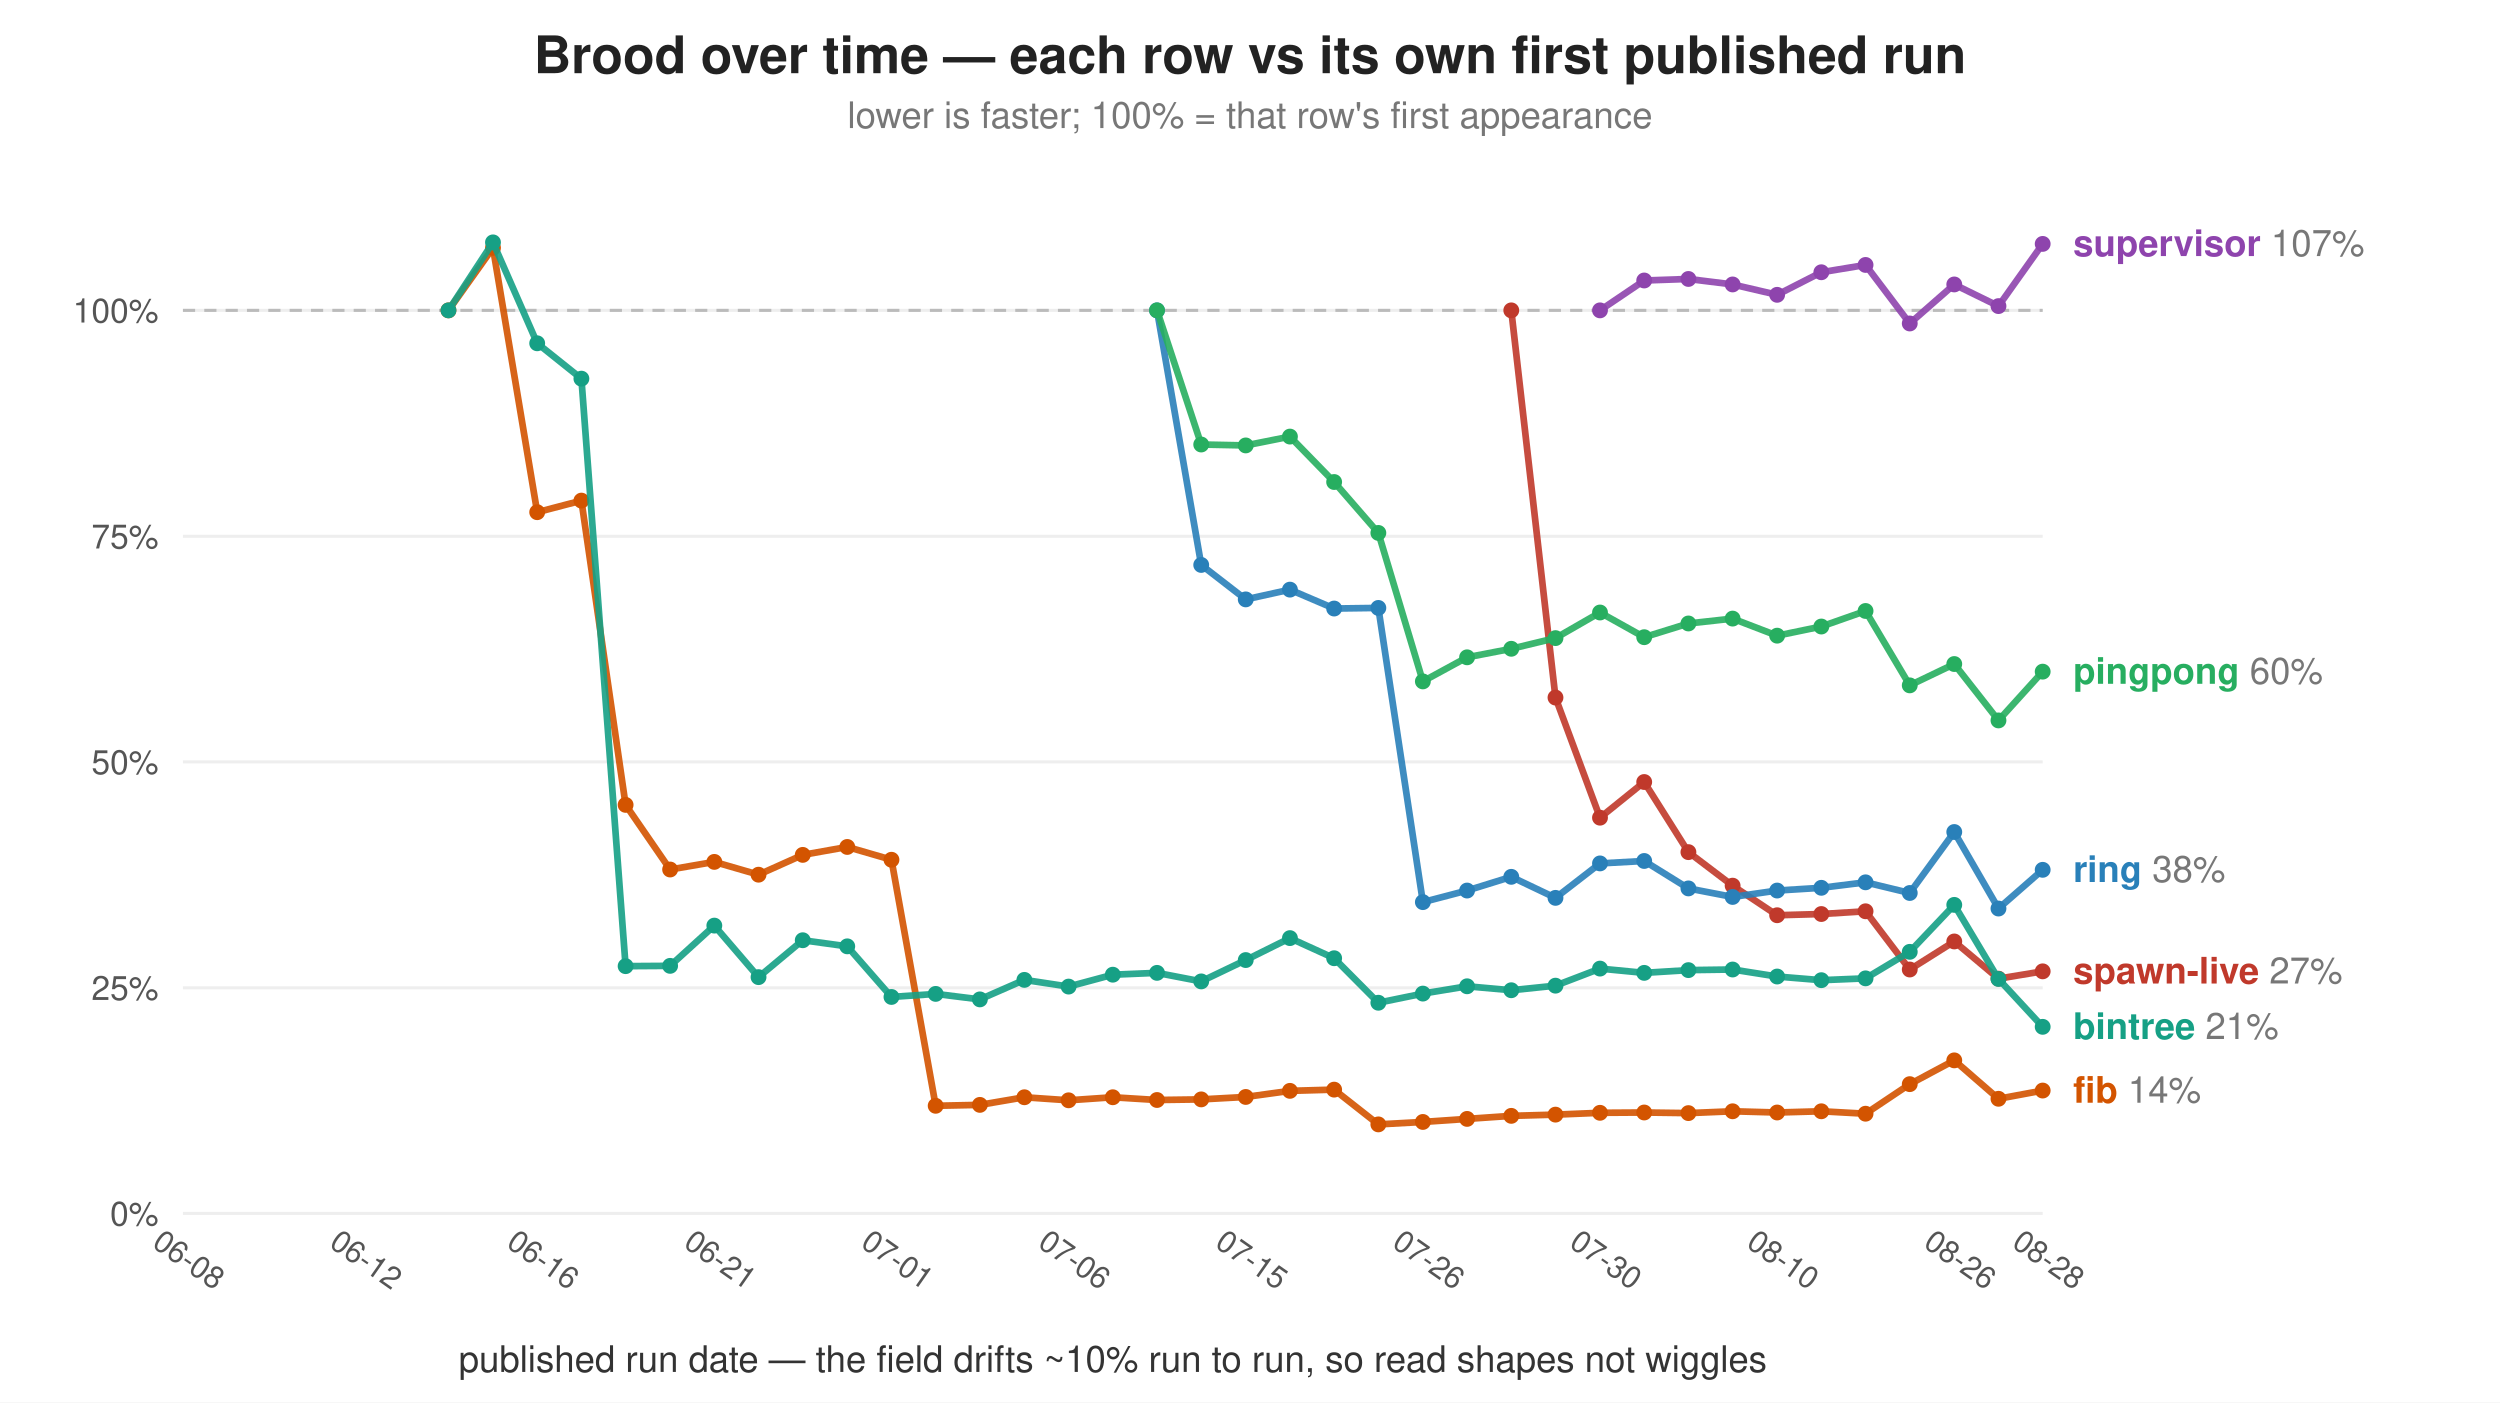
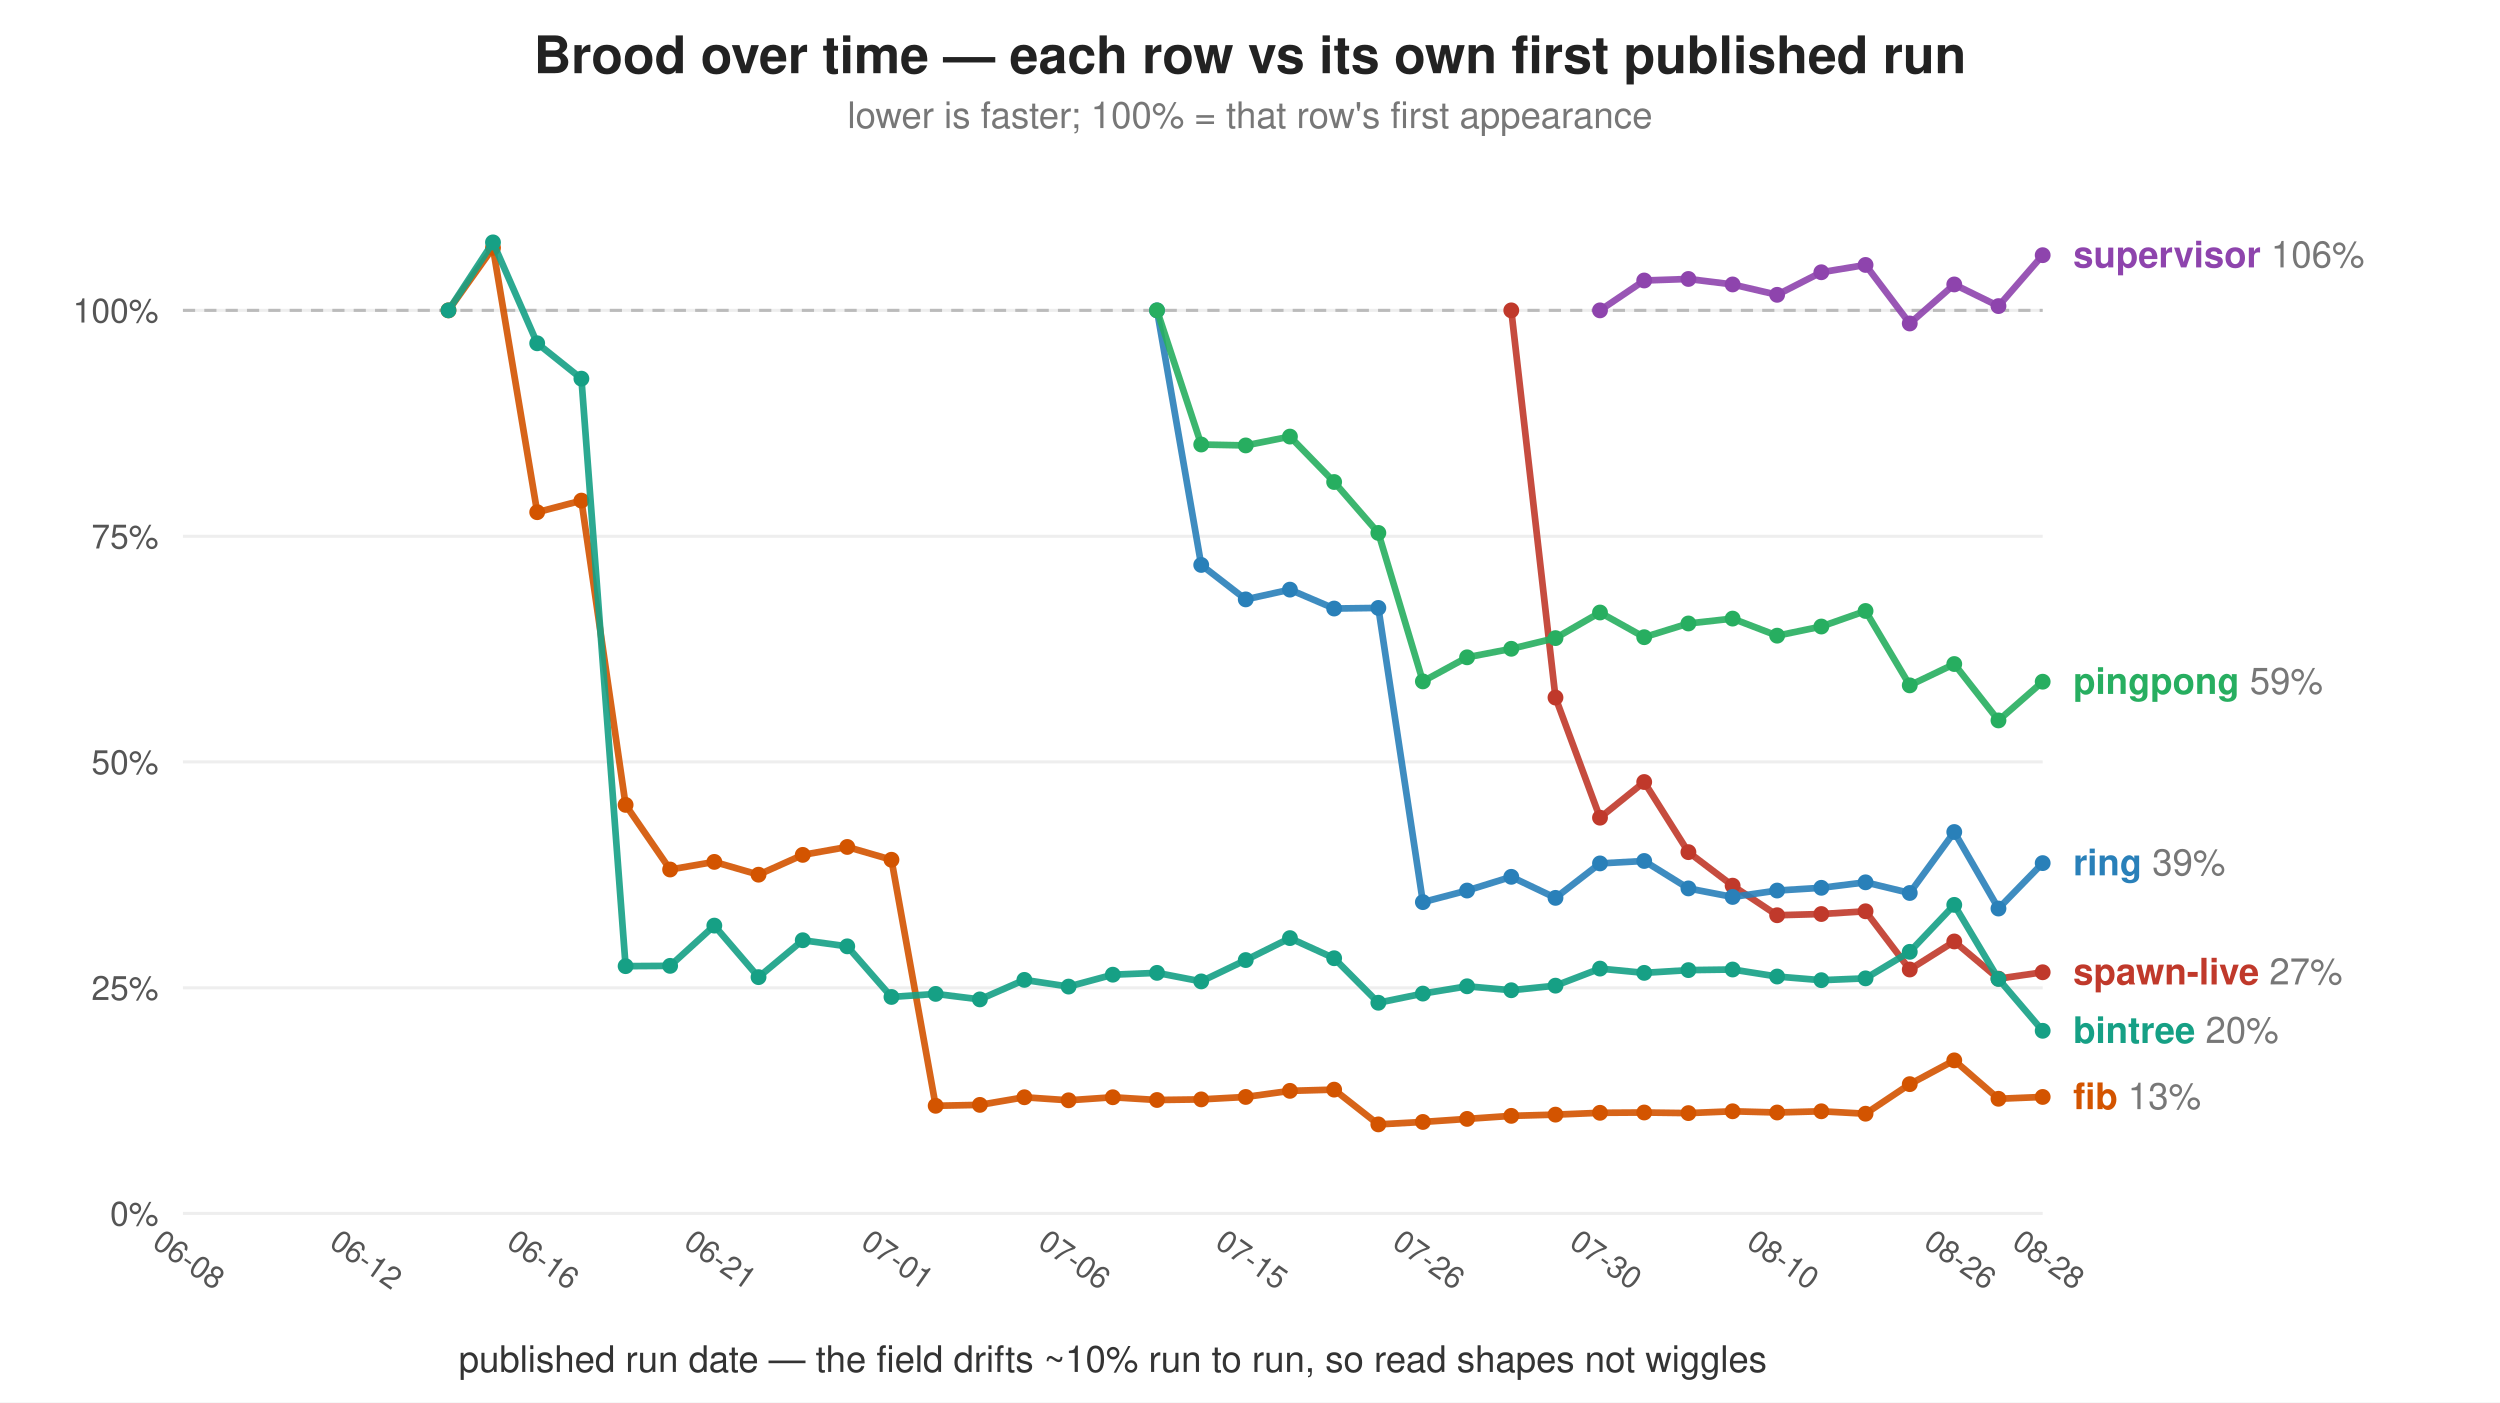
<svg xmlns="http://www.w3.org/2000/svg" width="820" height="460" viewBox="0 0 820 460" font-family="system-ui,Segoe UI,Helvetica,Arial,sans-serif">
  <rect width="820" height="460" fill="#ffffff" />
  <text x="410.0" y="24" text-anchor="middle" font-size="17" font-weight="700" fill="#222">Brood over time — each row vs its own first published run</text>
  <text x="410.0" y="42" text-anchor="middle" font-size="12" fill="#777">lower is faster; 100% = that row's first appearance</text>
  <line x1="60" y1="398.0" x2="670" y2="398.0" stroke="#eee" />
  <text x="52" y="402.0" text-anchor="end" font-size="11" fill="#555">0%</text>
  <line x1="60" y1="324.0" x2="670" y2="324.0" stroke="#eee" />
  <text x="52" y="328.0" text-anchor="end" font-size="11" fill="#555">25%</text>
  <line x1="60" y1="249.9" x2="670" y2="249.9" stroke="#eee" />
  <text x="52" y="253.9" text-anchor="end" font-size="11" fill="#555">50%</text>
  <line x1="60" y1="175.9" x2="670" y2="175.9" stroke="#eee" />
  <text x="52" y="179.9" text-anchor="end" font-size="11" fill="#555">75%</text>
  <line x1="60" y1="101.8" x2="670" y2="101.8" stroke="#eee" />
  <text x="52" y="105.8" text-anchor="end" font-size="11" fill="#555">100%</text>
  <line x1="60" y1="101.8" x2="670" y2="101.8" stroke="#bbb" stroke-dasharray="4,3" />
  <text x="60.0" y="416" text-anchor="middle" font-size="10" fill="#555" transform="rotate(35 60.0 416)">06-08</text>
  <text x="118.1" y="416" text-anchor="middle" font-size="10" fill="#555" transform="rotate(35 118.1 416)">06-12</text>
  <text x="176.2" y="416" text-anchor="middle" font-size="10" fill="#555" transform="rotate(35 176.2 416)">06-16</text>
  <text x="234.3" y="416" text-anchor="middle" font-size="10" fill="#555" transform="rotate(35 234.3 416)">06-21</text>
  <text x="292.4" y="416" text-anchor="middle" font-size="10" fill="#555" transform="rotate(35 292.4 416)">07-01</text>
  <text x="350.5" y="416" text-anchor="middle" font-size="10" fill="#555" transform="rotate(35 350.5 416)">07-06</text>
  <text x="408.6" y="416" text-anchor="middle" font-size="10" fill="#555" transform="rotate(35 408.6 416)">07-15</text>
  <text x="466.7" y="416" text-anchor="middle" font-size="10" fill="#555" transform="rotate(35 466.7 416)">07-26</text>
  <text x="524.8" y="416" text-anchor="middle" font-size="10" fill="#555" transform="rotate(35 524.8 416)">07-30</text>
  <text x="582.9" y="416" text-anchor="middle" font-size="10" fill="#555" transform="rotate(35 582.9 416)">08-10</text>
  <text x="641.0" y="416" text-anchor="middle" font-size="10" fill="#555" transform="rotate(35 641.0 416)">08-26</text>
  <text x="670.0" y="416" text-anchor="middle" font-size="10" fill="#555" transform="rotate(35 670.0 416)">08-28</text>
-   <polyline fill="none" stroke="#c0392b" stroke-width="2.2" stroke-opacity="0.9" points="495.7,101.8 510.2,228.8 524.8,268.2 539.3,256.5 553.8,279.5 568.3,290.5 582.9,300.2 597.4,299.8 611.9,298.9 626.4,318.0 641.0,308.8 655.5,321.0 670.0,318.6" />
+   <polyline fill="none" stroke="#c0392b" stroke-width="2.2" stroke-opacity="0.9" points="495.7,101.8 510.2,228.8 524.8,268.2 539.3,256.5 553.8,279.5 568.3,290.5 582.9,300.2 597.4,299.8 611.9,298.9 626.4,318.0 641.0,308.8 655.5,321.0 670.0,318.9" />
  <circle cx="495.7" cy="101.8" r="2.6" fill="#c0392b" />
  <circle cx="510.2" cy="228.8" r="2.6" fill="#c0392b" />
  <circle cx="524.8" cy="268.2" r="2.6" fill="#c0392b" />
  <circle cx="539.3" cy="256.5" r="2.6" fill="#c0392b" />
  <circle cx="553.8" cy="279.5" r="2.6" fill="#c0392b" />
  <circle cx="568.3" cy="290.5" r="2.6" fill="#c0392b" />
  <circle cx="582.9" cy="300.2" r="2.6" fill="#c0392b" />
  <circle cx="597.4" cy="299.8" r="2.6" fill="#c0392b" />
  <circle cx="611.9" cy="298.9" r="2.6" fill="#c0392b" />
  <circle cx="626.4" cy="318.0" r="2.6" fill="#c0392b" />
  <circle cx="641.0" cy="308.8" r="2.6" fill="#c0392b" />
  <circle cx="655.5" cy="321.0" r="2.6" fill="#c0392b" />
-   <circle cx="670.0" cy="318.6" r="2.6" fill="#c0392b" />
-   <polyline fill="none" stroke="#8e44ad" stroke-width="2.2" stroke-opacity="0.9" points="524.8,101.8 539.3,92.0 553.8,91.5 568.3,93.3 582.9,96.7 597.4,89.3 611.9,86.9 626.4,106.1 641.0,93.3 655.5,100.4 670.0,80.0" />
+   <circle cx="670.0" cy="318.9" r="2.6" fill="#c0392b" />
+   <polyline fill="none" stroke="#8e44ad" stroke-width="2.2" stroke-opacity="0.9" points="524.8,101.8 539.3,92.0 553.8,91.5 568.3,93.3 582.9,96.7 597.4,89.3 611.9,86.9 626.4,106.1 641.0,93.3 655.5,100.4 670.0,83.7" />
  <circle cx="524.8" cy="101.8" r="2.6" fill="#8e44ad" />
  <circle cx="539.3" cy="92.0" r="2.6" fill="#8e44ad" />
  <circle cx="553.8" cy="91.5" r="2.6" fill="#8e44ad" />
  <circle cx="568.3" cy="93.3" r="2.6" fill="#8e44ad" />
  <circle cx="582.9" cy="96.7" r="2.6" fill="#8e44ad" />
  <circle cx="597.4" cy="89.3" r="2.6" fill="#8e44ad" />
  <circle cx="611.9" cy="86.9" r="2.6" fill="#8e44ad" />
  <circle cx="626.4" cy="106.1" r="2.6" fill="#8e44ad" />
  <circle cx="641.0" cy="93.3" r="2.6" fill="#8e44ad" />
  <circle cx="655.5" cy="100.4" r="2.6" fill="#8e44ad" />
-   <circle cx="670.0" cy="80.0" r="2.6" fill="#8e44ad" />
-   <polyline fill="none" stroke="#2980b9" stroke-width="2.2" stroke-opacity="0.9" points="379.5,101.8 394.0,185.3 408.6,196.6 423.1,193.4 437.6,199.6 452.1,199.4 466.7,295.9 481.2,292.1 495.7,287.6 510.2,294.5 524.8,283.2 539.3,282.4 553.8,291.4 568.3,294.2 582.9,292.1 597.4,291.2 611.9,289.4 626.4,292.9 641.0,272.9 655.5,298.0 670.0,285.3" />
+   <circle cx="670.0" cy="83.7" r="2.6" fill="#8e44ad" />
+   <polyline fill="none" stroke="#2980b9" stroke-width="2.2" stroke-opacity="0.9" points="379.5,101.8 394.0,185.3 408.6,196.6 423.1,193.4 437.6,199.6 452.1,199.4 466.7,295.9 481.2,292.1 495.7,287.6 510.2,294.5 524.8,283.2 539.3,282.4 553.8,291.4 568.3,294.2 582.9,292.1 597.4,291.2 611.9,289.4 626.4,292.9 641.0,272.9 655.5,298.0 670.0,283.1" />
  <circle cx="379.5" cy="101.8" r="2.6" fill="#2980b9" />
  <circle cx="394.0" cy="185.3" r="2.6" fill="#2980b9" />
  <circle cx="408.6" cy="196.6" r="2.6" fill="#2980b9" />
  <circle cx="423.1" cy="193.4" r="2.6" fill="#2980b9" />
  <circle cx="437.6" cy="199.6" r="2.6" fill="#2980b9" />
  <circle cx="452.1" cy="199.4" r="2.6" fill="#2980b9" />
  <circle cx="466.7" cy="295.9" r="2.6" fill="#2980b9" />
  <circle cx="481.2" cy="292.1" r="2.6" fill="#2980b9" />
  <circle cx="495.7" cy="287.6" r="2.6" fill="#2980b9" />
  <circle cx="510.2" cy="294.5" r="2.6" fill="#2980b9" />
  <circle cx="524.8" cy="283.2" r="2.6" fill="#2980b9" />
  <circle cx="539.3" cy="282.4" r="2.6" fill="#2980b9" />
  <circle cx="553.8" cy="291.4" r="2.6" fill="#2980b9" />
  <circle cx="568.3" cy="294.2" r="2.6" fill="#2980b9" />
  <circle cx="582.9" cy="292.1" r="2.6" fill="#2980b9" />
  <circle cx="597.4" cy="291.2" r="2.6" fill="#2980b9" />
  <circle cx="611.9" cy="289.4" r="2.6" fill="#2980b9" />
  <circle cx="626.4" cy="292.9" r="2.6" fill="#2980b9" />
  <circle cx="641.0" cy="272.9" r="2.6" fill="#2980b9" />
  <circle cx="655.5" cy="298.0" r="2.6" fill="#2980b9" />
-   <circle cx="670.0" cy="285.3" r="2.6" fill="#2980b9" />
-   <polyline fill="none" stroke="#27ae60" stroke-width="2.2" stroke-opacity="0.9" points="379.5,101.8 394.0,145.8 408.6,146.1 423.1,143.2 437.6,158.1 452.1,174.8 466.7,223.5 481.2,215.6 495.7,212.8 510.2,209.3 524.8,200.9 539.3,209.0 553.8,204.5 568.3,202.9 582.9,208.5 597.4,205.5 611.9,200.4 626.4,224.8 641.0,217.8 655.5,236.3 670.0,220.3" />
+   <circle cx="670.0" cy="283.1" r="2.6" fill="#2980b9" />
+   <polyline fill="none" stroke="#27ae60" stroke-width="2.2" stroke-opacity="0.9" points="379.5,101.8 394.0,145.8 408.6,146.1 423.1,143.2 437.6,158.1 452.1,174.8 466.7,223.5 481.2,215.6 495.7,212.8 510.2,209.3 524.8,200.9 539.3,209.0 553.8,204.5 568.3,202.9 582.9,208.5 597.4,205.5 611.9,200.4 626.4,224.8 641.0,217.8 655.5,236.3 670.0,223.6" />
  <circle cx="379.5" cy="101.8" r="2.6" fill="#27ae60" />
  <circle cx="394.0" cy="145.8" r="2.6" fill="#27ae60" />
  <circle cx="408.6" cy="146.1" r="2.6" fill="#27ae60" />
  <circle cx="423.1" cy="143.2" r="2.6" fill="#27ae60" />
  <circle cx="437.6" cy="158.1" r="2.6" fill="#27ae60" />
  <circle cx="452.1" cy="174.8" r="2.6" fill="#27ae60" />
  <circle cx="466.7" cy="223.5" r="2.6" fill="#27ae60" />
  <circle cx="481.2" cy="215.6" r="2.6" fill="#27ae60" />
  <circle cx="495.7" cy="212.8" r="2.6" fill="#27ae60" />
  <circle cx="510.2" cy="209.3" r="2.6" fill="#27ae60" />
  <circle cx="524.8" cy="200.9" r="2.6" fill="#27ae60" />
  <circle cx="539.3" cy="209.0" r="2.6" fill="#27ae60" />
  <circle cx="553.8" cy="204.5" r="2.6" fill="#27ae60" />
  <circle cx="568.3" cy="202.9" r="2.6" fill="#27ae60" />
  <circle cx="582.9" cy="208.5" r="2.6" fill="#27ae60" />
  <circle cx="597.4" cy="205.5" r="2.6" fill="#27ae60" />
  <circle cx="611.9" cy="200.4" r="2.6" fill="#27ae60" />
  <circle cx="626.4" cy="224.8" r="2.6" fill="#27ae60" />
  <circle cx="641.0" cy="217.8" r="2.6" fill="#27ae60" />
  <circle cx="655.5" cy="236.3" r="2.6" fill="#27ae60" />
-   <circle cx="670.0" cy="220.3" r="2.6" fill="#27ae60" />
-   <polyline fill="none" stroke="#d35400" stroke-width="2.2" stroke-opacity="0.9" points="147.1,101.8 161.7,81.3 176.2,168.0 190.7,164.2 205.2,264.0 219.8,285.2 234.3,282.7 248.8,286.9 263.3,280.4 277.9,277.8 292.4,282.0 306.9,362.7 321.4,362.4 336.0,359.9 350.5,360.9 365.0,359.9 379.5,360.8 394.0,360.6 408.6,359.8 423.1,357.8 437.6,357.4 452.1,368.8 466.7,368.0 481.2,367.0 495.7,366.0 510.2,365.6 524.8,365.0 539.3,364.9 553.8,365.1 568.3,364.5 582.9,364.9 597.4,364.5 611.9,365.3 626.4,355.6 641.0,347.8 655.5,360.4 670.0,357.7" />
+   <circle cx="670.0" cy="223.6" r="2.6" fill="#27ae60" />
+   <polyline fill="none" stroke="#d35400" stroke-width="2.2" stroke-opacity="0.9" points="147.1,101.8 161.7,81.3 176.2,168.0 190.7,164.2 205.2,264.0 219.8,285.2 234.3,282.7 248.8,286.9 263.3,280.4 277.9,277.8 292.4,282.0 306.9,362.7 321.4,362.4 336.0,359.9 350.5,360.9 365.0,359.9 379.5,360.8 394.0,360.6 408.6,359.8 423.1,357.8 437.6,357.4 452.1,368.8 466.7,368.0 481.2,367.0 495.7,366.0 510.2,365.6 524.8,365.0 539.3,364.9 553.8,365.1 568.3,364.5 582.9,364.9 597.4,364.5 611.9,365.3 626.4,355.6 641.0,347.8 655.5,360.4 670.0,359.8" />
  <circle cx="147.1" cy="101.8" r="2.6" fill="#d35400" />
  <circle cx="161.7" cy="81.3" r="2.6" fill="#d35400" />
  <circle cx="176.2" cy="168.0" r="2.6" fill="#d35400" />
  <circle cx="190.7" cy="164.2" r="2.6" fill="#d35400" />
  <circle cx="205.2" cy="264.0" r="2.6" fill="#d35400" />
  <circle cx="219.8" cy="285.2" r="2.6" fill="#d35400" />
  <circle cx="234.3" cy="282.7" r="2.6" fill="#d35400" />
  <circle cx="248.8" cy="286.9" r="2.6" fill="#d35400" />
  <circle cx="263.3" cy="280.4" r="2.6" fill="#d35400" />
  <circle cx="277.9" cy="277.8" r="2.6" fill="#d35400" />
  <circle cx="292.4" cy="282.0" r="2.6" fill="#d35400" />
  <circle cx="306.9" cy="362.7" r="2.6" fill="#d35400" />
  <circle cx="321.4" cy="362.4" r="2.6" fill="#d35400" />
  <circle cx="336.0" cy="359.9" r="2.6" fill="#d35400" />
  <circle cx="350.5" cy="360.9" r="2.6" fill="#d35400" />
  <circle cx="365.0" cy="359.9" r="2.6" fill="#d35400" />
  <circle cx="379.5" cy="360.8" r="2.6" fill="#d35400" />
  <circle cx="394.0" cy="360.6" r="2.6" fill="#d35400" />
  <circle cx="408.6" cy="359.8" r="2.6" fill="#d35400" />
  <circle cx="423.1" cy="357.8" r="2.6" fill="#d35400" />
  <circle cx="437.6" cy="357.4" r="2.6" fill="#d35400" />
  <circle cx="452.1" cy="368.8" r="2.6" fill="#d35400" />
  <circle cx="466.7" cy="368.0" r="2.6" fill="#d35400" />
  <circle cx="481.2" cy="367.0" r="2.6" fill="#d35400" />
  <circle cx="495.7" cy="366.0" r="2.6" fill="#d35400" />
  <circle cx="510.2" cy="365.6" r="2.6" fill="#d35400" />
  <circle cx="524.8" cy="365.0" r="2.6" fill="#d35400" />
  <circle cx="539.3" cy="364.9" r="2.6" fill="#d35400" />
  <circle cx="553.8" cy="365.1" r="2.6" fill="#d35400" />
  <circle cx="568.3" cy="364.5" r="2.6" fill="#d35400" />
  <circle cx="582.9" cy="364.9" r="2.6" fill="#d35400" />
  <circle cx="597.4" cy="364.5" r="2.6" fill="#d35400" />
  <circle cx="611.9" cy="365.3" r="2.6" fill="#d35400" />
  <circle cx="626.4" cy="355.6" r="2.6" fill="#d35400" />
  <circle cx="641.0" cy="347.8" r="2.6" fill="#d35400" />
  <circle cx="655.5" cy="360.4" r="2.6" fill="#d35400" />
-   <circle cx="670.0" cy="357.7" r="2.6" fill="#d35400" />
-   <polyline fill="none" stroke="#16a085" stroke-width="2.2" stroke-opacity="0.9" points="147.1,101.8 161.7,79.5 176.2,112.6 190.7,124.2 205.2,316.9 219.8,316.8 234.3,303.6 248.8,320.5 263.3,308.4 277.9,310.4 292.4,327.0 306.9,326.0 321.4,327.8 336.0,321.4 350.5,323.6 365.0,319.7 379.5,319.1 394.0,321.9 408.6,314.9 423.1,307.7 437.6,314.3 452.1,328.9 466.7,325.9 481.2,323.5 495.7,324.8 510.2,323.3 524.8,317.7 539.3,319.1 553.8,318.2 568.3,318.0 582.9,320.3 597.4,321.5 611.9,320.9 626.4,312.2 641.0,296.8 655.5,321.1 670.0,336.8" />
+   <circle cx="670.0" cy="359.8" r="2.6" fill="#d35400" />
+   <polyline fill="none" stroke="#16a085" stroke-width="2.2" stroke-opacity="0.9" points="147.1,101.8 161.7,79.5 176.2,112.6 190.7,124.2 205.2,316.9 219.8,316.8 234.3,303.6 248.8,320.5 263.3,308.4 277.9,310.4 292.4,327.0 306.9,326.0 321.4,327.8 336.0,321.4 350.5,323.6 365.0,319.7 379.5,319.1 394.0,321.9 408.6,314.9 423.1,307.7 437.6,314.3 452.1,328.9 466.7,325.9 481.2,323.5 495.7,324.8 510.2,323.3 524.8,317.7 539.3,319.1 553.8,318.2 568.3,318.0 582.9,320.3 597.4,321.5 611.9,320.9 626.4,312.2 641.0,296.8 655.5,321.1 670.0,338.1" />
  <circle cx="147.1" cy="101.8" r="2.6" fill="#16a085" />
  <circle cx="161.7" cy="79.5" r="2.6" fill="#16a085" />
  <circle cx="176.2" cy="112.6" r="2.6" fill="#16a085" />
  <circle cx="190.7" cy="124.2" r="2.6" fill="#16a085" />
  <circle cx="205.2" cy="316.9" r="2.6" fill="#16a085" />
  <circle cx="219.8" cy="316.8" r="2.6" fill="#16a085" />
  <circle cx="234.3" cy="303.6" r="2.6" fill="#16a085" />
  <circle cx="248.8" cy="320.5" r="2.6" fill="#16a085" />
  <circle cx="263.3" cy="308.4" r="2.6" fill="#16a085" />
  <circle cx="277.9" cy="310.4" r="2.6" fill="#16a085" />
  <circle cx="292.4" cy="327.0" r="2.6" fill="#16a085" />
  <circle cx="306.9" cy="326.0" r="2.6" fill="#16a085" />
  <circle cx="321.4" cy="327.8" r="2.6" fill="#16a085" />
  <circle cx="336.0" cy="321.4" r="2.6" fill="#16a085" />
  <circle cx="350.5" cy="323.6" r="2.6" fill="#16a085" />
  <circle cx="365.0" cy="319.7" r="2.6" fill="#16a085" />
  <circle cx="379.5" cy="319.1" r="2.6" fill="#16a085" />
  <circle cx="394.0" cy="321.9" r="2.6" fill="#16a085" />
  <circle cx="408.6" cy="314.9" r="2.6" fill="#16a085" />
  <circle cx="423.1" cy="307.7" r="2.6" fill="#16a085" />
  <circle cx="437.6" cy="314.3" r="2.6" fill="#16a085" />
  <circle cx="452.1" cy="328.9" r="2.6" fill="#16a085" />
  <circle cx="466.7" cy="325.9" r="2.6" fill="#16a085" />
  <circle cx="481.2" cy="323.5" r="2.6" fill="#16a085" />
  <circle cx="495.7" cy="324.8" r="2.6" fill="#16a085" />
  <circle cx="510.2" cy="323.3" r="2.6" fill="#16a085" />
  <circle cx="524.8" cy="317.7" r="2.6" fill="#16a085" />
  <circle cx="539.3" cy="319.1" r="2.6" fill="#16a085" />
  <circle cx="553.8" cy="318.2" r="2.6" fill="#16a085" />
  <circle cx="568.3" cy="318.0" r="2.6" fill="#16a085" />
  <circle cx="582.9" cy="320.3" r="2.6" fill="#16a085" />
  <circle cx="597.4" cy="321.5" r="2.6" fill="#16a085" />
  <circle cx="611.9" cy="320.9" r="2.6" fill="#16a085" />
  <circle cx="626.4" cy="312.2" r="2.6" fill="#16a085" />
  <circle cx="641.0" cy="296.8" r="2.6" fill="#16a085" />
  <circle cx="655.5" cy="321.1" r="2.6" fill="#16a085" />
-   <circle cx="670.0" cy="336.8" r="2.6" fill="#16a085" />
-   <text x="680" y="84.0" font-size="12" font-weight="600" fill="#8e44ad">supervisor <tspan font-weight="400" fill="#777">107%</tspan>
+   <circle cx="670.0" cy="338.1" r="2.6" fill="#16a085" />
+   <text x="680" y="87.7" font-size="12" font-weight="600" fill="#8e44ad">supervisor <tspan font-weight="400" fill="#777">106%</tspan>
  </text>
-   <text x="680" y="224.3" font-size="12" font-weight="600" fill="#27ae60">pingpong <tspan font-weight="400" fill="#777">60%</tspan>
+   <text x="680" y="227.6" font-size="12" font-weight="600" fill="#27ae60">pingpong <tspan font-weight="400" fill="#777">59%</tspan>
  </text>
-   <text x="680" y="289.3" font-size="12" font-weight="600" fill="#2980b9">ring <tspan font-weight="400" fill="#777">38%</tspan>
+   <text x="680" y="287.1" font-size="12" font-weight="600" fill="#2980b9">ring <tspan font-weight="400" fill="#777">39%</tspan>
  </text>
-   <text x="680" y="322.6" font-size="12" font-weight="600" fill="#c0392b">spawn-live <tspan font-weight="400" fill="#777">27%</tspan>
+   <text x="680" y="322.9" font-size="12" font-weight="600" fill="#c0392b">spawn-live <tspan font-weight="400" fill="#777">27%</tspan>
  </text>
-   <text x="680" y="340.8" font-size="12" font-weight="600" fill="#16a085">bintree <tspan font-weight="400" fill="#777">21%</tspan>
+   <text x="680" y="342.1" font-size="12" font-weight="600" fill="#16a085">bintree <tspan font-weight="400" fill="#777">20%</tspan>
  </text>
-   <text x="680" y="361.7" font-size="12" font-weight="600" fill="#d35400">fib <tspan font-weight="400" fill="#777">14%</tspan>
+   <text x="680" y="363.8" font-size="12" font-weight="600" fill="#d35400">fib <tspan font-weight="400" fill="#777">13%</tspan>
  </text>
  <text x="365.0" y="450" text-anchor="middle" font-size="12" fill="#333">published run date — the field drifts ~10% run to run, so read shapes not wiggles</text>
</svg>
